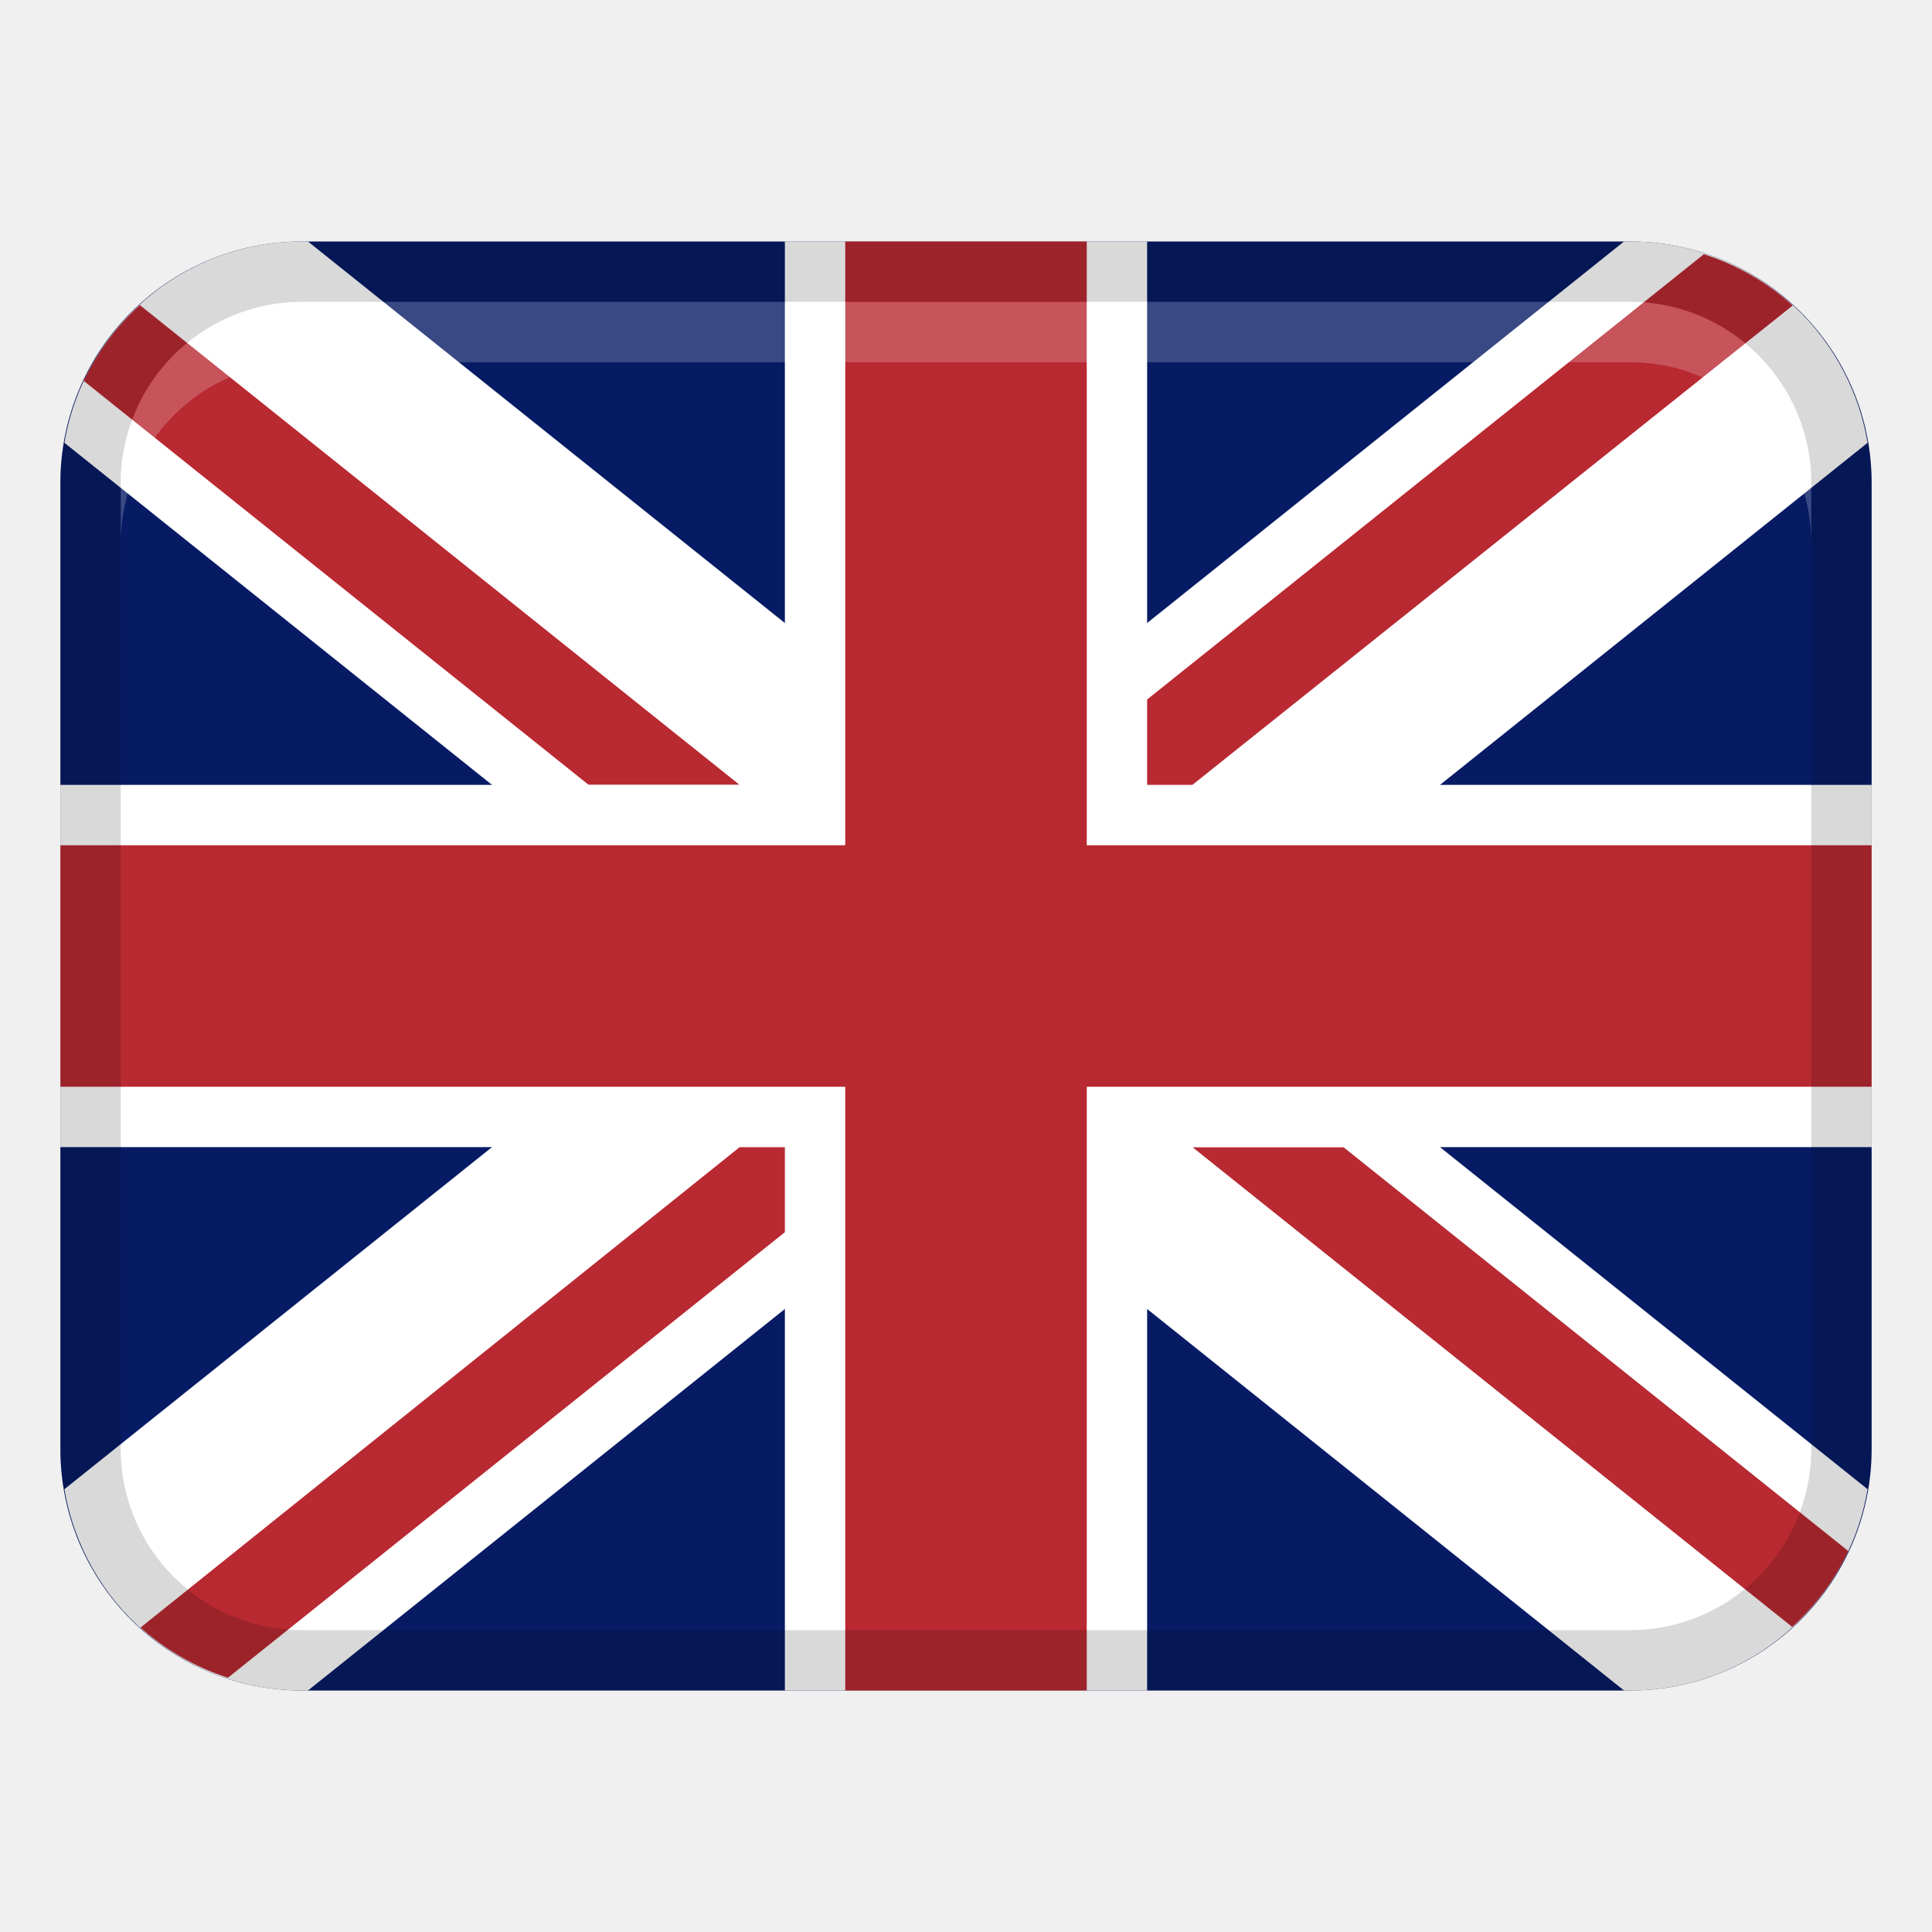
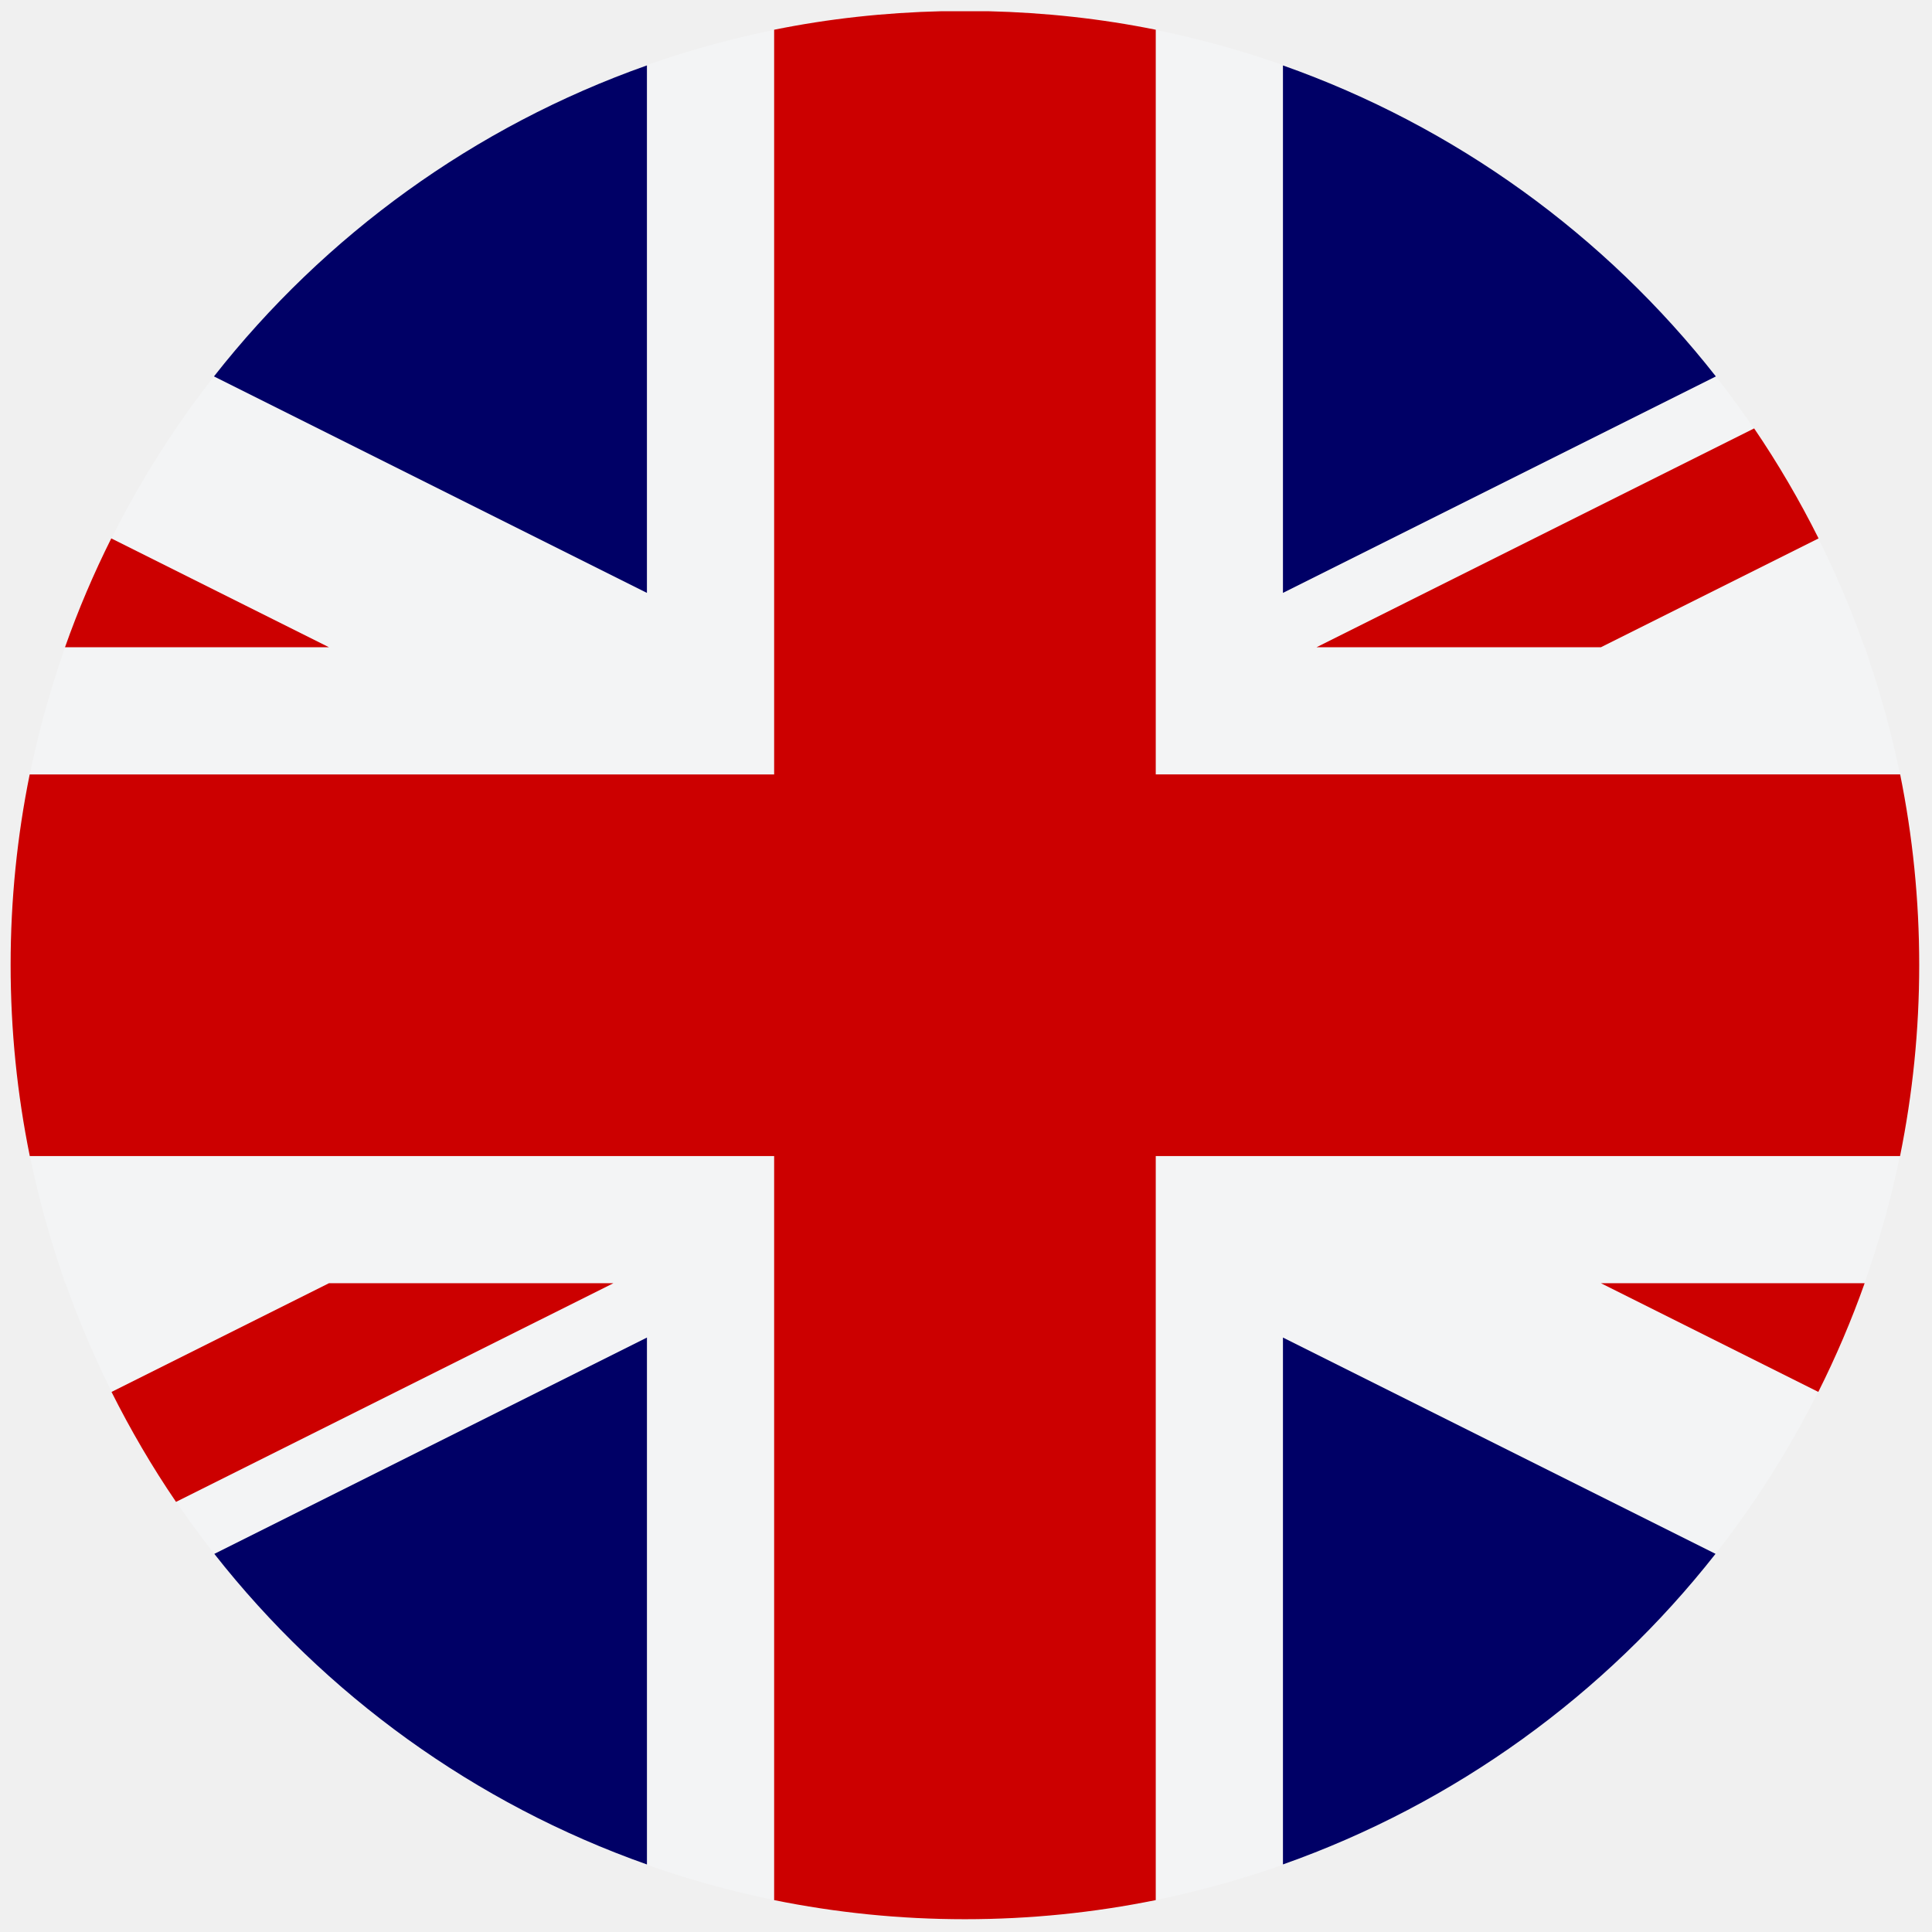
- <svg xmlns="http://www.w3.org/2000/svg" width="32" height="32" viewBox="0 0 32 32">
-   <rect x="1" y="4" width="30" height="24" rx="4" ry="4" fill="#071b65" />
-   <path d="M5.101,4h-.101c-1.981,0-3.615,1.444-3.933,3.334L26.899,28h.101c1.981,0,3.615-1.444,3.933-3.334L5.101,4Z" fill="#fff" />
-   <path d="M22.25,19h-2.5l9.934,7.947c.387-.353,.704-.777,.929-1.257l-8.363-6.691Z" fill="#b92932" />
-   <path d="M1.387,6.309l8.363,6.691h2.5L2.316,5.053c-.387,.353-.704,.777-.929,1.257Z" fill="#b92932" />
-   <path d="M5,28h.101L30.933,7.334c-.318-1.891-1.952-3.334-3.933-3.334h-.101L1.067,24.666c.318,1.891,1.952,3.334,3.933,3.334Z" fill="#fff" />
-   <rect x="13" y="4" width="6" height="24" fill="#fff" />
-   <rect x="1" y="13" width="30" height="6" fill="#fff" />
-   <rect x="14" y="4" width="4" height="24" fill="#b92932" />
-   <rect x="14" y="1" width="4" height="30" transform="translate(32) rotate(90)" fill="#b92932" />
-   <path d="M28.222,4.21l-9.222,7.376v1.414h.75l9.943-7.94c-.419-.384-.918-.671-1.471-.85Z" fill="#b92932" />
-   <path d="M2.328,26.957c.414,.374,.904,.656,1.447,.832l9.225-7.38v-1.408h-.75L2.328,26.957Z" fill="#b92932" />
-   <path d="M27,4H5c-2.209,0-4,1.791-4,4V24c0,2.209,1.791,4,4,4H27c2.209,0,4-1.791,4-4V8c0-2.209-1.791-4-4-4Zm3,20c0,1.654-1.346,3-3,3H5c-1.654,0-3-1.346-3-3V8c0-1.654,1.346-3,3-3H27c1.654,0,3,1.346,3,3V24Z" opacity=".15" />
-   <path d="M27,5H5c-1.657,0-3,1.343-3,3v1c0-1.657,1.343-3,3-3H27c1.657,0,3,1.343,3,3v-1c0-1.657-1.343-3-3-3Z" fill="#fff" opacity=".2" />
+ <svg xmlns="http://www.w3.org/2000/svg" version="1.1" viewBox="0 0 256 256" xml:space="preserve">
+   <defs>
+ </defs>
+   <g style="stroke: none; stroke-width: 0; stroke-dasharray: none; stroke-linecap: butt; stroke-linejoin: miter; stroke-miterlimit: 10; fill: none; fill-rule: nonzero; opacity: 1;" transform="translate(1.406593 1.406593) scale(2.81 2.81)">
+     <path d="M 88.35 57.052 c 0.034 -0.123 0.076 -0.243 0.109 -0.367 l -0.004 -0.002 C 89.457 52.957 90 49.043 90 45 c 0 -4.033 -0.54 -7.938 -1.538 -11.657 l 0.004 -0.002 c -0.039 -0.146 -0.088 -0.289 -0.128 -0.434 c -0.137 -0.492 -0.28 -0.982 -0.434 -1.468 c -0.081 -0.257 -0.167 -0.512 -0.253 -0.768 c -0.073 -0.217 -0.139 -0.437 -0.215 -0.653 h -0.015 c -1.645 -4.653 -4.021 -8.96 -7.01 -12.768 L 59.997 27.458 V 2.57 c -4.368 -1.544 -9.046 -2.427 -13.915 -2.542 h -2.164 c -4.868 0.115 -9.545 0.998 -13.913 2.541 v 24.889 L 9.589 17.249 c -2.989 3.809 -5.366 8.116 -7.01 12.769 H 2.564 c -0.076 0.216 -0.143 0.436 -0.216 0.653 c -0.086 0.255 -0.172 0.509 -0.253 0.765 c -0.154 0.486 -0.297 0.977 -0.434 1.47 c -0.04 0.145 -0.089 0.287 -0.128 0.432 l 0.004 0.002 C 0.54 37.061 0 40.966 0 45 c 0 4.043 0.543 7.957 1.545 11.684 l -0.004 0.002 c 0.033 0.123 0.074 0.242 0.108 0.365 c 0.146 0.524 0.298 1.046 0.462 1.562 c 0.075 0.236 0.154 0.47 0.233 0.705 c 0.077 0.231 0.148 0.464 0.229 0.693 H 2.59 c 1.647 4.651 4.025 8.955 7.016 12.761 l 20.4 -10.2 v 24.86 C 34.697 89.089 39.741 90 45 90 c 5.26 0 10.305 -0.911 14.997 -2.57 V 62.572 l 20.398 10.199 c 2.991 -3.806 5.368 -8.11 7.015 -12.76 h 0.015 c 0.081 -0.229 0.152 -0.463 0.23 -0.694 c 0.079 -0.234 0.158 -0.468 0.233 -0.704 C 88.052 58.096 88.205 57.575 88.35 57.052 z" style="stroke: none; stroke-width: 1; stroke-dasharray: none; stroke-linecap: butt; stroke-linejoin: miter; stroke-miterlimit: 10; fill: rgb(243,244,245); fill-rule: nonzero; opacity: 1;" transform=" matrix(1 0 0 1 0 0) " stroke-linecap="round" />
+     <path d="M 53.999 0.902 c -2.565 -0.521 -5.213 -0.81 -7.917 -0.874 h -2.164 c -2.703 0.064 -5.35 0.354 -7.914 0.874 v 35.116 H 0.899 C 0.311 38.92 0 41.924 0 45 c 0 3.087 0.312 6.1 0.904 9.012 h 35.1 v 35.087 C 38.911 89.689 41.919 90 45 90 c 3.082 0 6.091 -0.311 8.999 -0.902 V 54.012 h 35.097 C 89.688 51.1 90 48.087 90 45 c 0 -3.076 -0.311 -6.08 -0.899 -8.983 H 53.999 V 0.902 z" style="stroke: none; stroke-width: 1; stroke-dasharray: none; stroke-linecap: butt; stroke-linejoin: miter; stroke-miterlimit: 10; fill: rgb(204,0,0); fill-rule: nonzero; opacity: 1;" transform=" matrix(1 0 0 1 0 0) " stroke-linecap="round" />
+     <path d="M 85.242 65.135 c 0.829 -1.653 1.56 -3.363 2.184 -5.125 H 74.993 L 85.242 65.135 z" style="stroke: none; stroke-width: 1; stroke-dasharray: none; stroke-linecap: butt; stroke-linejoin: miter; stroke-miterlimit: 10; fill: rgb(204,0,0); fill-rule: nonzero; opacity: 1;" transform=" matrix(1 0 0 1 0 0) " stroke-linecap="round" />
+     <path d="M 82.216 19.701 L 61.581 30.019 h 13.412 l 10.261 -5.131 C 84.353 23.088 83.341 21.354 82.216 19.701 z" style="stroke: none; stroke-width: 1; stroke-dasharray: none; stroke-linecap: butt; stroke-linejoin: miter; stroke-miterlimit: 10; fill: rgb(204,0,0); fill-rule: nonzero; opacity: 1;" transform=" matrix(1 0 0 1 0 0) " stroke-linecap="round" />
+     <path d="M 4.747 24.887 c -0.829 1.655 -1.559 3.368 -2.182 5.132 H 15.01 L 4.747 24.887 z" style="stroke: none; stroke-width: 1; stroke-dasharray: none; stroke-linecap: butt; stroke-linejoin: miter; stroke-miterlimit: 10; fill: rgb(204,0,0); fill-rule: nonzero; opacity: 1;" transform=" matrix(1 0 0 1 0 0) " stroke-linecap="round" />
+     <path d="M 7.8 70.321 L 28.422 60.01 H 15.01 L 4.758 65.136 C 5.661 66.936 6.674 68.67 7.8 70.321 z" style="stroke: none; stroke-width: 1; stroke-dasharray: none; stroke-linecap: butt; stroke-linejoin: miter; stroke-miterlimit: 10; fill: rgb(204,0,0); fill-rule: nonzero; opacity: 1;" transform=" matrix(1 0 0 1 0 0) " stroke-linecap="round" />
+     <path d="M 9.605 72.771" style="stroke: none; stroke-width: 1; stroke-dasharray: none; stroke-linecap: butt; stroke-linejoin: miter; stroke-miterlimit: 10; fill: rgb(0,0,102); fill-rule: nonzero; opacity: 1;" transform=" matrix(1 0 0 1 0 0) " stroke-linecap="round" />
+     <path d="M 80.412 17.251" style="stroke: none; stroke-width: 1; stroke-dasharray: none; stroke-linecap: butt; stroke-linejoin: miter; stroke-miterlimit: 10; fill: rgb(0,0,102); fill-rule: nonzero; opacity: 1;" transform=" matrix(1 0 0 1 0 0) " stroke-linecap="round" />
+     <path d="M 80.395 72.77" style="stroke: none; stroke-width: 1; stroke-dasharray: none; stroke-linecap: butt; stroke-linejoin: miter; stroke-miterlimit: 10; fill: rgb(0,0,102); fill-rule: nonzero; opacity: 1;" transform=" matrix(1 0 0 1 0 0) " stroke-linecap="round" />
+     <path d="M 9.589 17.25" style="stroke: none; stroke-width: 1; stroke-dasharray: none; stroke-linecap: butt; stroke-linejoin: miter; stroke-miterlimit: 10; fill: rgb(0,0,102); fill-rule: nonzero; opacity: 1;" transform=" matrix(1 0 0 1 0 0) " stroke-linecap="round" />
+     <path d="M 9.589 17.249 l 20.416 10.208 v -3.99 V 2.584 C 21.874 5.458 14.813 10.593 9.589 17.249 z" style="stroke: none; stroke-width: 1; stroke-dasharray: none; stroke-linecap: butt; stroke-linejoin: miter; stroke-miterlimit: 10; fill: rgb(0,0,102); fill-rule: nonzero; opacity: 1;" transform=" matrix(1 0 0 1 0 0) " stroke-linecap="round" />
+     <path d="M 59.997 2.585 v 22.302 v 2.57 L 80.411 17.25 C 75.188 10.594 68.128 5.459 59.997 2.585 z" style="stroke: none; stroke-width: 1; stroke-dasharray: none; stroke-linecap: butt; stroke-linejoin: miter; stroke-miterlimit: 10; fill: rgb(0,0,102); fill-rule: nonzero; opacity: 1;" transform=" matrix(1 0 0 1 0 0) " stroke-linecap="round" />
+     <path d="M 30.006 72.77 V 62.572 l -20.4 10.2 c 5.222 6.646 12.276 11.774 20.4 14.646 V 72.77 z" style="stroke: none; stroke-width: 1; stroke-dasharray: none; stroke-linecap: butt; stroke-linejoin: miter; stroke-miterlimit: 10; fill: rgb(0,0,102); fill-rule: nonzero; opacity: 1;" transform=" matrix(1 0 0 1 0 0) " stroke-linecap="round" />
+     <path d="M 59.997 62.572 v 9.296 v 15.548 c 8.123 -2.872 15.176 -8 20.398 -14.646 L 59.997 62.572 z" style="stroke: none; stroke-width: 1; stroke-dasharray: none; stroke-linecap: butt; stroke-linejoin: miter; stroke-miterlimit: 10; fill: rgb(0,0,102); fill-rule: nonzero; opacity: 1;" transform=" matrix(1 0 0 1 0 0) " stroke-linecap="round" />
+   </g>
</svg>
